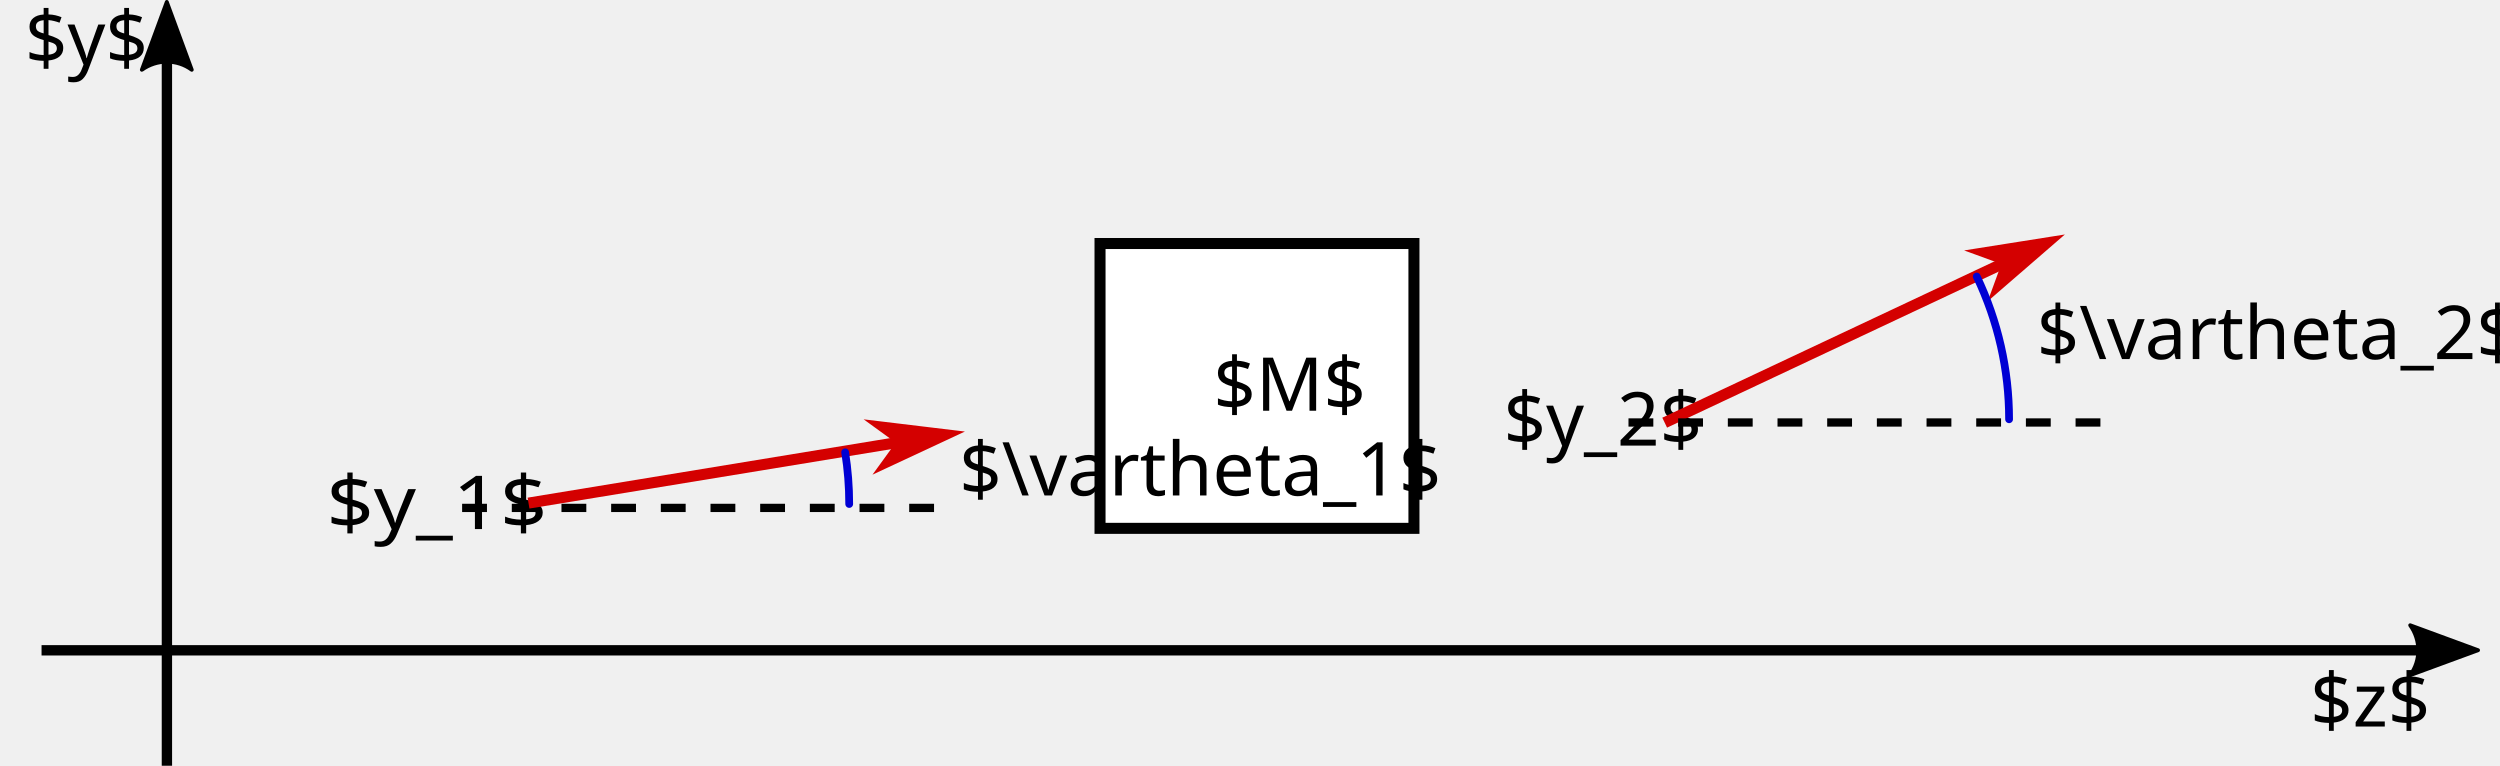
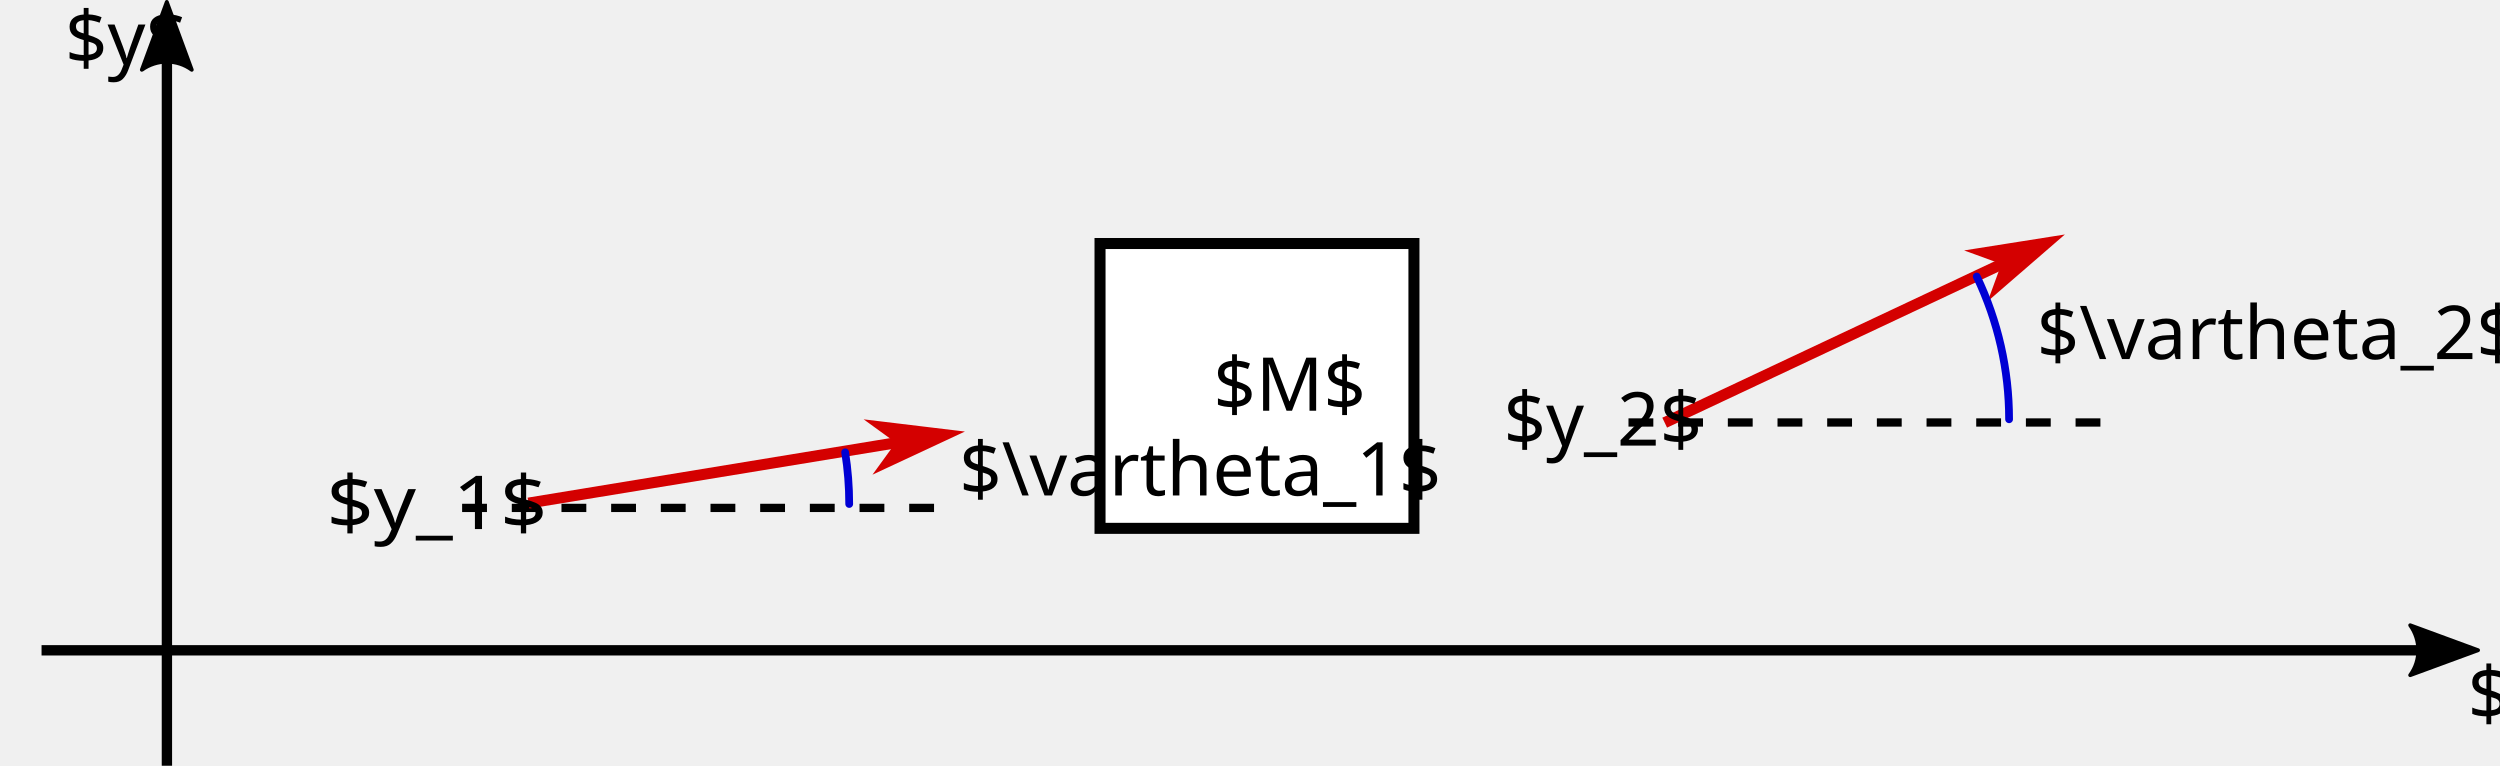
<svg xmlns="http://www.w3.org/2000/svg" width="483.128" height="147.981" id="svg2" version="1.1" viewBox="0 0 452.933 138.732">
  <defs id="defs4">
    <marker orient="auto" refY="0" refX="0" id="Arrow2Mstart" style="overflow:visible">
      <path id="path972" style="fill:#000000;fill-opacity:1;fill-rule:evenodd;stroke:#000000;stroke-width:0.625;stroke-linejoin:round;stroke-opacity:1" d="M 8.719,4.034 -2.207,0.016 8.719,-4.002 c -1.745,2.372 -1.735,5.617 -6e-7,8.035 z" transform="scale(0.6)" />
    </marker>
    <marker orient="auto" refY="0" refX="0" id="marker1211" style="overflow:visible">
      <path id="path954" d="M 0,0 5,-5 -12.5,0 5,5 Z" style="fill:#000000;fill-opacity:1;fill-rule:evenodd;stroke:#000000;stroke-width:1pt;stroke-opacity:1" transform="matrix(0.4,0,0,0.4,4,0)" />
    </marker>
    <marker orient="auto" refY="0" refX="0" id="Arrow1Mend" style="overflow:visible">
      <path id="path3768" d="M 0,0 5,-5 -12.5,0 5,5 Z" style="fill-rule:evenodd;stroke:#000000;stroke-width:1pt" transform="matrix(-0.4,0,0,-0.4,-4,0)" />
    </marker>
    <marker orient="auto" refY="0" refX="0" id="Arrow1Mstart" style="overflow:visible">
      <path id="path3765" d="M 0,0 5,-5 -12.5,0 5,5 Z" style="fill-rule:evenodd;stroke:#000000;stroke-width:1pt" transform="matrix(0.4,0,0,0.4,4,0)" />
    </marker>
    <marker orient="auto" refY="0" refX="0" id="Arrow1Mendly" style="overflow:visible">
      <path id="path4342" d="M 0,0 5,-5 -12.5,0 5,5 Z" style="fill:#800000;fill-rule:evenodd;stroke:#800000;stroke-width:1pt" transform="matrix(-0.4,0,0,-0.4,-4,0)" />
    </marker>
    <marker orient="auto" refY="0" refX="0" id="marker4545" style="overflow:visible">
      <path id="path4547" d="M 0,0 5,-5 -12.5,0 5,5 Z" style="fill:#800000;fill-rule:evenodd;stroke:#800000;stroke-width:1pt" transform="matrix(-0.4,0,0,-0.4,-4,0)" />
    </marker>
    <marker orient="auto" refY="0" refX="0" id="Arrow1Mend-6" style="overflow:visible">
      <path id="path3768-2" d="M 0,0 5,-5 -12.5,0 5,5 Z" style="fill-rule:evenodd;stroke:#000000;stroke-width:1pt" transform="matrix(-0.4,0,0,-0.4,-4,0)" />
    </marker>
    <marker orient="auto" refY="0" refX="0" id="Arrow1Mend-3" style="overflow:visible">
      <path id="path4578" d="M 0,0 5,-5 -12.5,0 5,5 Z" style="fill-rule:evenodd;stroke:#000000;stroke-width:1pt" transform="matrix(-0.4,0,0,-0.4,-4,0)" />
    </marker>
    <marker orient="auto" refY="0" refX="0" id="marker3380" style="overflow:visible">
      <path id="path3382" d="M 0,0 5,-5 -12.5,0 5,5 Z" style="fill-rule:evenodd;stroke:#000000;stroke-width:1pt" transform="matrix(-0.4,0,0,-0.4,-4,0)" />
    </marker>
    <marker orient="auto" refY="0" refX="0" id="marker3384" style="overflow:visible">
      <path id="path3386" d="M 0,0 5,-5 -12.5,0 5,5 Z" style="fill-rule:evenodd;stroke:#000000;stroke-width:1pt" transform="matrix(-0.4,0,0,-0.4,-4,0)" />
    </marker>
    <marker orient="auto" refY="0" refX="0" id="marker3388" style="overflow:visible">
      <path id="path3390" d="M 0,0 5,-5 -12.5,0 5,5 Z" style="fill-rule:evenodd;stroke:#000000;stroke-width:1pt" transform="matrix(-0.4,0,0,-0.4,-4,0)" />
    </marker>
    <marker orient="auto" refY="0" refX="0" id="marker3392" style="overflow:visible">
      <path id="path3394" d="M 0,0 5,-5 -12.5,0 5,5 Z" style="fill-rule:evenodd;stroke:#000000;stroke-width:1pt" transform="matrix(-0.4,0,0,-0.4,-4,0)" />
    </marker>
    <marker orient="auto" refY="0" refX="0" id="Arrow2Mstart-3" style="overflow:visible">
      <path id="path972-6" style="fill:#000000;fill-opacity:1;fill-rule:evenodd;stroke:#000000;stroke-width:0.625;stroke-linejoin:round;stroke-opacity:1" d="M 8.719,4.034 -2.207,0.016 8.719,-4.002 c -1.745,2.372 -1.735,5.617 -6e-7,8.035 z" transform="scale(0.6)" />
    </marker>
  </defs>
  <g id="layer1" transform="translate(40.13275,-38.98262)">
-     <path style="fill:none;stroke:#000000;stroke-width:1.5;stroke-linecap:butt;stroke-linejoin:miter;stroke-miterlimit:4;stroke-dasharray:4.5, 4.5;stroke-dashoffset:0;stroke-opacity:1" d="M 43.591,131.002 H 129.237" id="path4397" />
-     <rect style="fill:#ffffff;fill-opacity:1;stroke:#000000;stroke-width:1.999;stroke-miterlimit:4;stroke-dasharray:none;stroke-dashoffset:0;stroke-opacity:1" id="rect4658" width="56.873" height="51.604" x="159.163" y="83.101" />
+     <g id="g113">
+       <path id="path4397" d="M 43.591,131.002 H 129.237" style="fill:none;stroke:#000000;stroke-width:1.5;stroke-linecap:butt;stroke-linejoin:miter;stroke-miterlimit:4;stroke-dasharray:4.5, 4.5;stroke-dashoffset:0;stroke-opacity:1" />
+       <path id="path4397-5" d="m 254.905,115.525 h 85.646" style="fill:none;stroke:#000000;stroke-width:1.5;stroke-linecap:butt;stroke-linejoin:miter;stroke-miterlimit:4;stroke-dasharray:4.5, 4.5;stroke-dashoffset:0;stroke-opacity:1" />
+       <g id="g95">
+         <rect style="fill:#ffffff;fill-opacity:1;stroke:#000000;stroke-width:1.999;stroke-miterlimit:4;stroke-dasharray:none;stroke-dashoffset:0;stroke-opacity:1" id="rect4658" width="56.873" height="51.604" x="159.163" y="83.101" />
+         <path style="fill:none;fill-rule:evenodd;stroke:#000000;stroke-width:1.875;stroke-linecap:butt;stroke-linejoin:miter;stroke-miterlimit:4;stroke-dasharray:none;stroke-opacity:1;marker-start:url(#Arrow2Mstart)" d="M -9.894,41.817 V 177.714" id="path81" />
+         <path style="fill:none;fill-rule:evenodd;stroke:#000000;stroke-width:1.875;stroke-linecap:butt;stroke-linejoin:miter;stroke-miterlimit:4;stroke-dasharray:none;stroke-opacity:1;marker-start:url(#Arrow2Mstart-3)" d="M 406.338,156.801 H -32.605" id="path81-7" />
+         <g id="g7405" transform="translate(202.1756,-15.82188)">
+           <g transform="rotate(13.17273,354.0142,114.1269)" id="g2590">
+             <path id="path3832-1-6-8-7" d="m 130.094,150 -59.745,47.309 1.25,1.562 59.714,-47.278 z" style="color:#000000;font-style:normal;font-variant:normal;font-weight:normal;font-stretch:normal;font-size:medium;line-height:normal;font-family:Sans;-inkscape-font-specification:Sans;text-indent:0;text-align:start;text-decoration:none;text-decoration-line:none;letter-spacing:normal;word-spacing:normal;text-transform:none;writing-mode:lr-tb;direction:ltr;baseline-shift:baseline;text-anchor:start;display:inline;overflow:visible;visibility:visible;fill:#d40000;fill-opacity:1;stroke:none;stroke-width:2;marker:none;enable-background:accumulate" />
+             <path id="path3897" d="m 124.408,155.738 -0.678,5.616 8.546,-11.788 -13.484,5.494 z" style="fill:#d40000;fill-opacity:1;fill-rule:evenodd;stroke:#d40000;stroke-width:0.8pt;stroke-opacity:1" />
+           </g>
+           <path transform="scale(1,-1)" d="m 121.684,-130.765 a 59.986,59.986 0 0 1 -5.864,25.867" id="path2844" style="opacity:1;fill:none;fill-opacity:1;stroke:#0000d4;stroke-width:1.406;stroke-linecap:round;stroke-linejoin:round;stroke-miterlimit:4;stroke-dasharray:none;stroke-dashoffset:0;stroke-opacity:1" />
+         </g>
+         <g id="g7399" transform="translate(-208.8175,15.15229)">
+           <g transform="rotate(29.04648,328.1203,529.9406)" id="g2590-3">
+             <path id="path3832-1-6-8-7-5" d="m 130.094,150 -59.745,47.309 1.25,1.562 59.714,-47.278 z" style="color:#000000;font-style:normal;font-variant:normal;font-weight:normal;font-stretch:normal;font-size:medium;line-height:normal;font-family:Sans;-inkscape-font-specification:Sans;text-indent:0;text-align:start;text-decoration:none;text-decoration-line:none;letter-spacing:normal;word-spacing:normal;text-transform:none;writing-mode:lr-tb;direction:ltr;baseline-shift:baseline;text-anchor:start;display:inline;overflow:visible;visibility:visible;fill:#d40000;fill-opacity:1;stroke:none;stroke-width:2;marker:none;enable-background:accumulate" />
+             <path id="path3897-6" d="m 124.408,155.738 -0.678,5.616 8.546,-11.788 -13.484,5.494 z" style="fill:#d40000;fill-opacity:1;fill-rule:evenodd;stroke:#d40000;stroke-width:0.8pt;stroke-opacity:1" />
+           </g>
+           <path transform="scale(1,-1)" d="m 322.538,-115.141 a 59.986,59.986 0 0 1 -0.736,9.368" id="path2844-7" style="opacity:1;fill:#0000d4;fill-opacity:1;stroke:#0000d4;stroke-width:1.406;stroke-linecap:round;stroke-linejoin:round;stroke-miterlimit:4;stroke-dasharray:none;stroke-dashoffset:0;stroke-opacity:1" />
+         </g>
+       </g>
+     </g>
+     <text xml:space="preserve" style="font-style:normal;font-weight:normal;line-height:0%;font-family:sans-serif;letter-spacing:0px;word-spacing:0px;fill:#000000;fill-opacity:1;stroke:none" x="179.683" y="113.401" id="text4660">
+       <tspan id="tspan4662" x="179.683" y="113.401" style="font-size:13.482px;line-height:1.25;font-family:sans-serif">$M$</tspan>
+     </text>
    <text xml:space="preserve" style="font-style:normal;font-weight:normal;font-size:12.651px;line-height:0%;font-family:sans-serif;letter-spacing:0px;word-spacing:0px;fill:#000000;fill-opacity:1;stroke:none;stroke-width:1.054" x="18.031" y="142.146" id="text4393-2" transform="scale(1.054266,0.9485272)">
      <tspan id="tspan4395-9" x="18.031" y="142.146" style="font-size:14.214px;line-height:1.25;font-family:sans-serif;stroke-width:1.054">$y_1$</tspan>
    </text>
-     <text xml:space="preserve" style="font-style:normal;font-weight:normal;line-height:0%;font-family:sans-serif;letter-spacing:0px;word-spacing:0px;fill:#000000;fill-opacity:1;stroke:none" x="378.401" y="170.612" id="text4385">
-       <tspan id="tspan4387" x="378.401" y="170.612" style="font-size:13.482px;line-height:1.25;font-family:sans-serif">$z$</tspan>
+     <text xml:space="preserve" style="font-style:normal;font-weight:normal;line-height:0%;font-family:sans-serif;letter-spacing:0px;word-spacing:0px;fill:#000000;fill-opacity:1;stroke:none" x="-28.372" y="50.661" id="text4385-6">
+       <tspan id="tspan4387-2" x="-28.372" y="50.661" style="font-size:13.482px;line-height:1.25;font-family:sans-serif">$y$</tspan>
+     </text>
+     <text xml:space="preserve" style="font-style:normal;font-weight:normal;line-height:0%;font-family:sans-serif;letter-spacing:0px;word-spacing:0px;fill:#000000;fill-opacity:1;stroke:none" x="406.929" y="169.419" id="text4385">
+       <tspan id="tspan4387" x="406.929" y="169.419" style="font-size:13.482px;line-height:1.25;font-family:sans-serif">$z$</tspan>
+     </text>
+     <text xml:space="preserve" style="font-style:normal;font-weight:normal;line-height:0%;font-family:sans-serif;letter-spacing:0px;word-spacing:0px;fill:#000000;fill-opacity:1;stroke:none" x="328.857" y="104.032" id="text4633-8">
+       <tspan id="tspan4635-3" x="328.857" y="104.032" style="font-size:13.482px;line-height:1.25;font-family:sans-serif">$\vartheta_2$</tspan>
    </text>
    <text xml:space="preserve" style="font-style:normal;font-weight:normal;line-height:0%;font-family:sans-serif;letter-spacing:0px;word-spacing:0px;fill:#000000;fill-opacity:1;stroke:none" x="232.253" y="119.71" id="text4393-2-6">
      <tspan id="tspan4395-9-0" x="232.253" y="119.71" style="font-size:13.482px;line-height:1.25;font-family:sans-serif">$y_2$</tspan>
    </text>
    <text xml:space="preserve" style="font-style:normal;font-weight:normal;line-height:0%;font-family:sans-serif;letter-spacing:0px;word-spacing:0px;fill:#000000;fill-opacity:1;stroke:none" x="133.646" y="128.74" id="text4633">
      <tspan id="tspan4635" x="133.646" y="128.74" style="font-size:13.482px;line-height:1.25;font-family:sans-serif">$\vartheta_1$</tspan>
    </text>
-     <text xml:space="preserve" style="font-style:normal;font-weight:normal;line-height:0%;font-family:sans-serif;letter-spacing:0px;word-spacing:0px;fill:#000000;fill-opacity:1;stroke:none" x="328.857" y="104.032" id="text4633-8">
-       <tspan id="tspan4635-3" x="328.857" y="104.032" style="font-size:13.482px;line-height:1.25;font-family:sans-serif">$\vartheta_2$</tspan>
-     </text>
-     <text xml:space="preserve" style="font-style:normal;font-weight:normal;line-height:0%;font-family:sans-serif;letter-spacing:0px;word-spacing:0px;fill:#000000;fill-opacity:1;stroke:none" x="179.683" y="113.401" id="text4660">
-       <tspan id="tspan4662" x="179.683" y="113.401" style="font-size:13.482px;line-height:1.25;font-family:sans-serif">$M$</tspan>
-     </text>
-     <text xml:space="preserve" style="font-style:normal;font-weight:normal;line-height:0%;font-family:sans-serif;letter-spacing:0px;word-spacing:0px;fill:#000000;fill-opacity:1;stroke:none" x="-35.627" y="50.661" id="text4385-6">
-       <tspan id="tspan4387-2" x="-35.627" y="50.661" style="font-size:13.482px;line-height:1.25;font-family:sans-serif">$y$</tspan>
-     </text>
-     <path style="fill:none;fill-rule:evenodd;stroke:#000000;stroke-width:1.875;stroke-linecap:butt;stroke-linejoin:miter;stroke-miterlimit:4;stroke-dasharray:none;stroke-opacity:1;marker-start:url(#Arrow2Mstart)" d="M -9.894,41.817 V 177.714" id="path81" />
-     <path style="fill:none;fill-rule:evenodd;stroke:#000000;stroke-width:1.875;stroke-linecap:butt;stroke-linejoin:miter;stroke-miterlimit:4;stroke-dasharray:none;stroke-opacity:1;marker-start:url(#Arrow2Mstart-3)" d="M 406.338,156.801 H -32.605" id="path81-7" />
-     <g id="g7405" transform="translate(202.1756,-15.82188)">
-       <g transform="rotate(13.17273,354.0142,114.1269)" id="g2590">
-         <path id="path3832-1-6-8-7" d="m 130.094,150 -59.745,47.309 1.25,1.562 59.714,-47.278 z" style="color:#000000;font-style:normal;font-variant:normal;font-weight:normal;font-stretch:normal;font-size:medium;line-height:normal;font-family:Sans;-inkscape-font-specification:Sans;text-indent:0;text-align:start;text-decoration:none;text-decoration-line:none;letter-spacing:normal;word-spacing:normal;text-transform:none;writing-mode:lr-tb;direction:ltr;baseline-shift:baseline;text-anchor:start;display:inline;overflow:visible;visibility:visible;fill:#d40000;fill-opacity:1;stroke:none;stroke-width:2;marker:none;enable-background:accumulate" />
-         <path id="path3897" d="m 124.408,155.738 -0.678,5.616 8.546,-11.788 -13.484,5.494 z" style="fill:#d40000;fill-opacity:1;fill-rule:evenodd;stroke:#d40000;stroke-width:0.8pt;stroke-opacity:1" />
-       </g>
-       <path transform="scale(1,-1)" d="m 121.684,-130.765 a 59.986,59.986 0 0 1 -5.864,25.867" id="path2844" style="opacity:1;fill:none;fill-opacity:1;stroke:#0000d4;stroke-width:1.406;stroke-linecap:round;stroke-linejoin:round;stroke-miterlimit:4;stroke-dasharray:none;stroke-dashoffset:0;stroke-opacity:1" />
-     </g>
-     <path style="fill:none;stroke:#000000;stroke-width:1.5;stroke-linecap:butt;stroke-linejoin:miter;stroke-miterlimit:4;stroke-dasharray:4.5, 4.5;stroke-dashoffset:0;stroke-opacity:1" d="m 254.905,115.525 h 85.646" id="path4397-5" />
-     <g id="g7399" transform="translate(-208.8175,15.15229)">
-       <g transform="rotate(29.04648,328.1203,529.9406)" id="g2590-3">
-         <path id="path3832-1-6-8-7-5" d="m 130.094,150 -59.745,47.309 1.25,1.562 59.714,-47.278 z" style="color:#000000;font-style:normal;font-variant:normal;font-weight:normal;font-stretch:normal;font-size:medium;line-height:normal;font-family:Sans;-inkscape-font-specification:Sans;text-indent:0;text-align:start;text-decoration:none;text-decoration-line:none;letter-spacing:normal;word-spacing:normal;text-transform:none;writing-mode:lr-tb;direction:ltr;baseline-shift:baseline;text-anchor:start;display:inline;overflow:visible;visibility:visible;fill:#d40000;fill-opacity:1;stroke:none;stroke-width:2;marker:none;enable-background:accumulate" />
-         <path id="path3897-6" d="m 124.408,155.738 -0.678,5.616 8.546,-11.788 -13.484,5.494 z" style="fill:#d40000;fill-opacity:1;fill-rule:evenodd;stroke:#d40000;stroke-width:0.8pt;stroke-opacity:1" />
-       </g>
-       <path transform="scale(1,-1)" d="m 322.538,-115.141 a 59.986,59.986 0 0 1 -0.736,9.368" id="path2844-7" style="opacity:1;fill:#0000d4;fill-opacity:1;stroke:#0000d4;stroke-width:1.406;stroke-linecap:round;stroke-linejoin:round;stroke-miterlimit:4;stroke-dasharray:none;stroke-dashoffset:0;stroke-opacity:1" />
-     </g>
  </g>
</svg>
